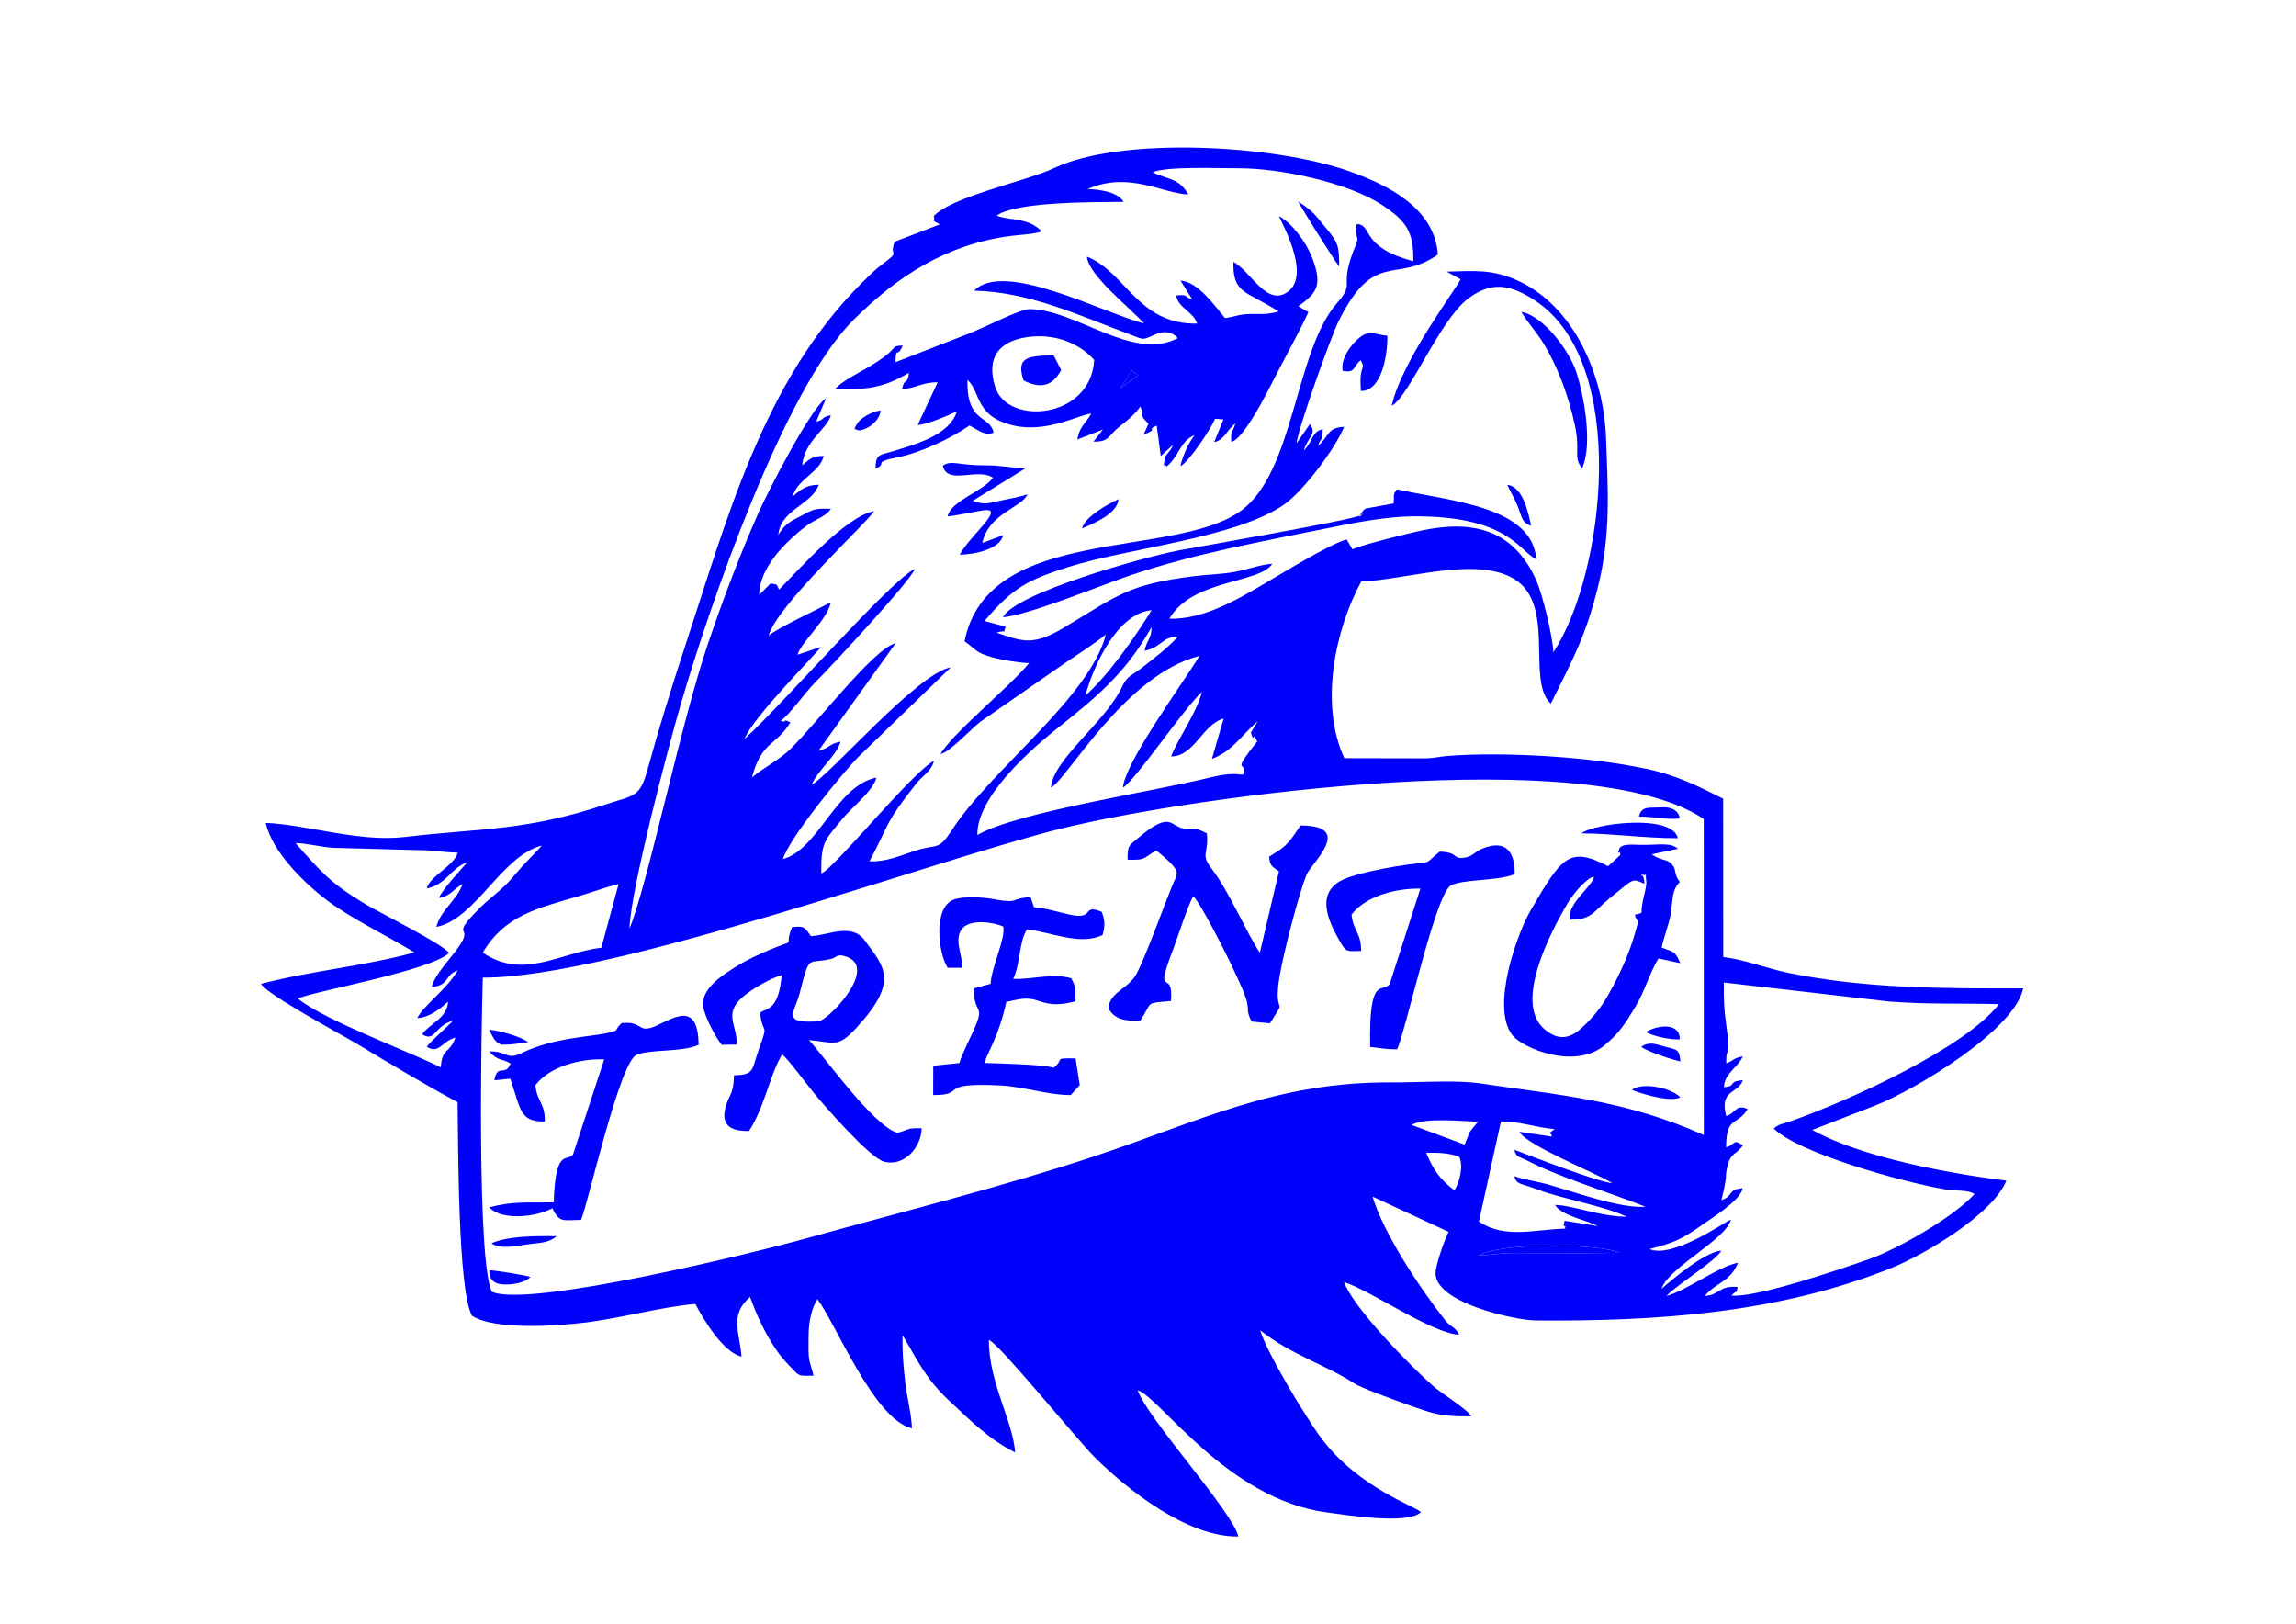
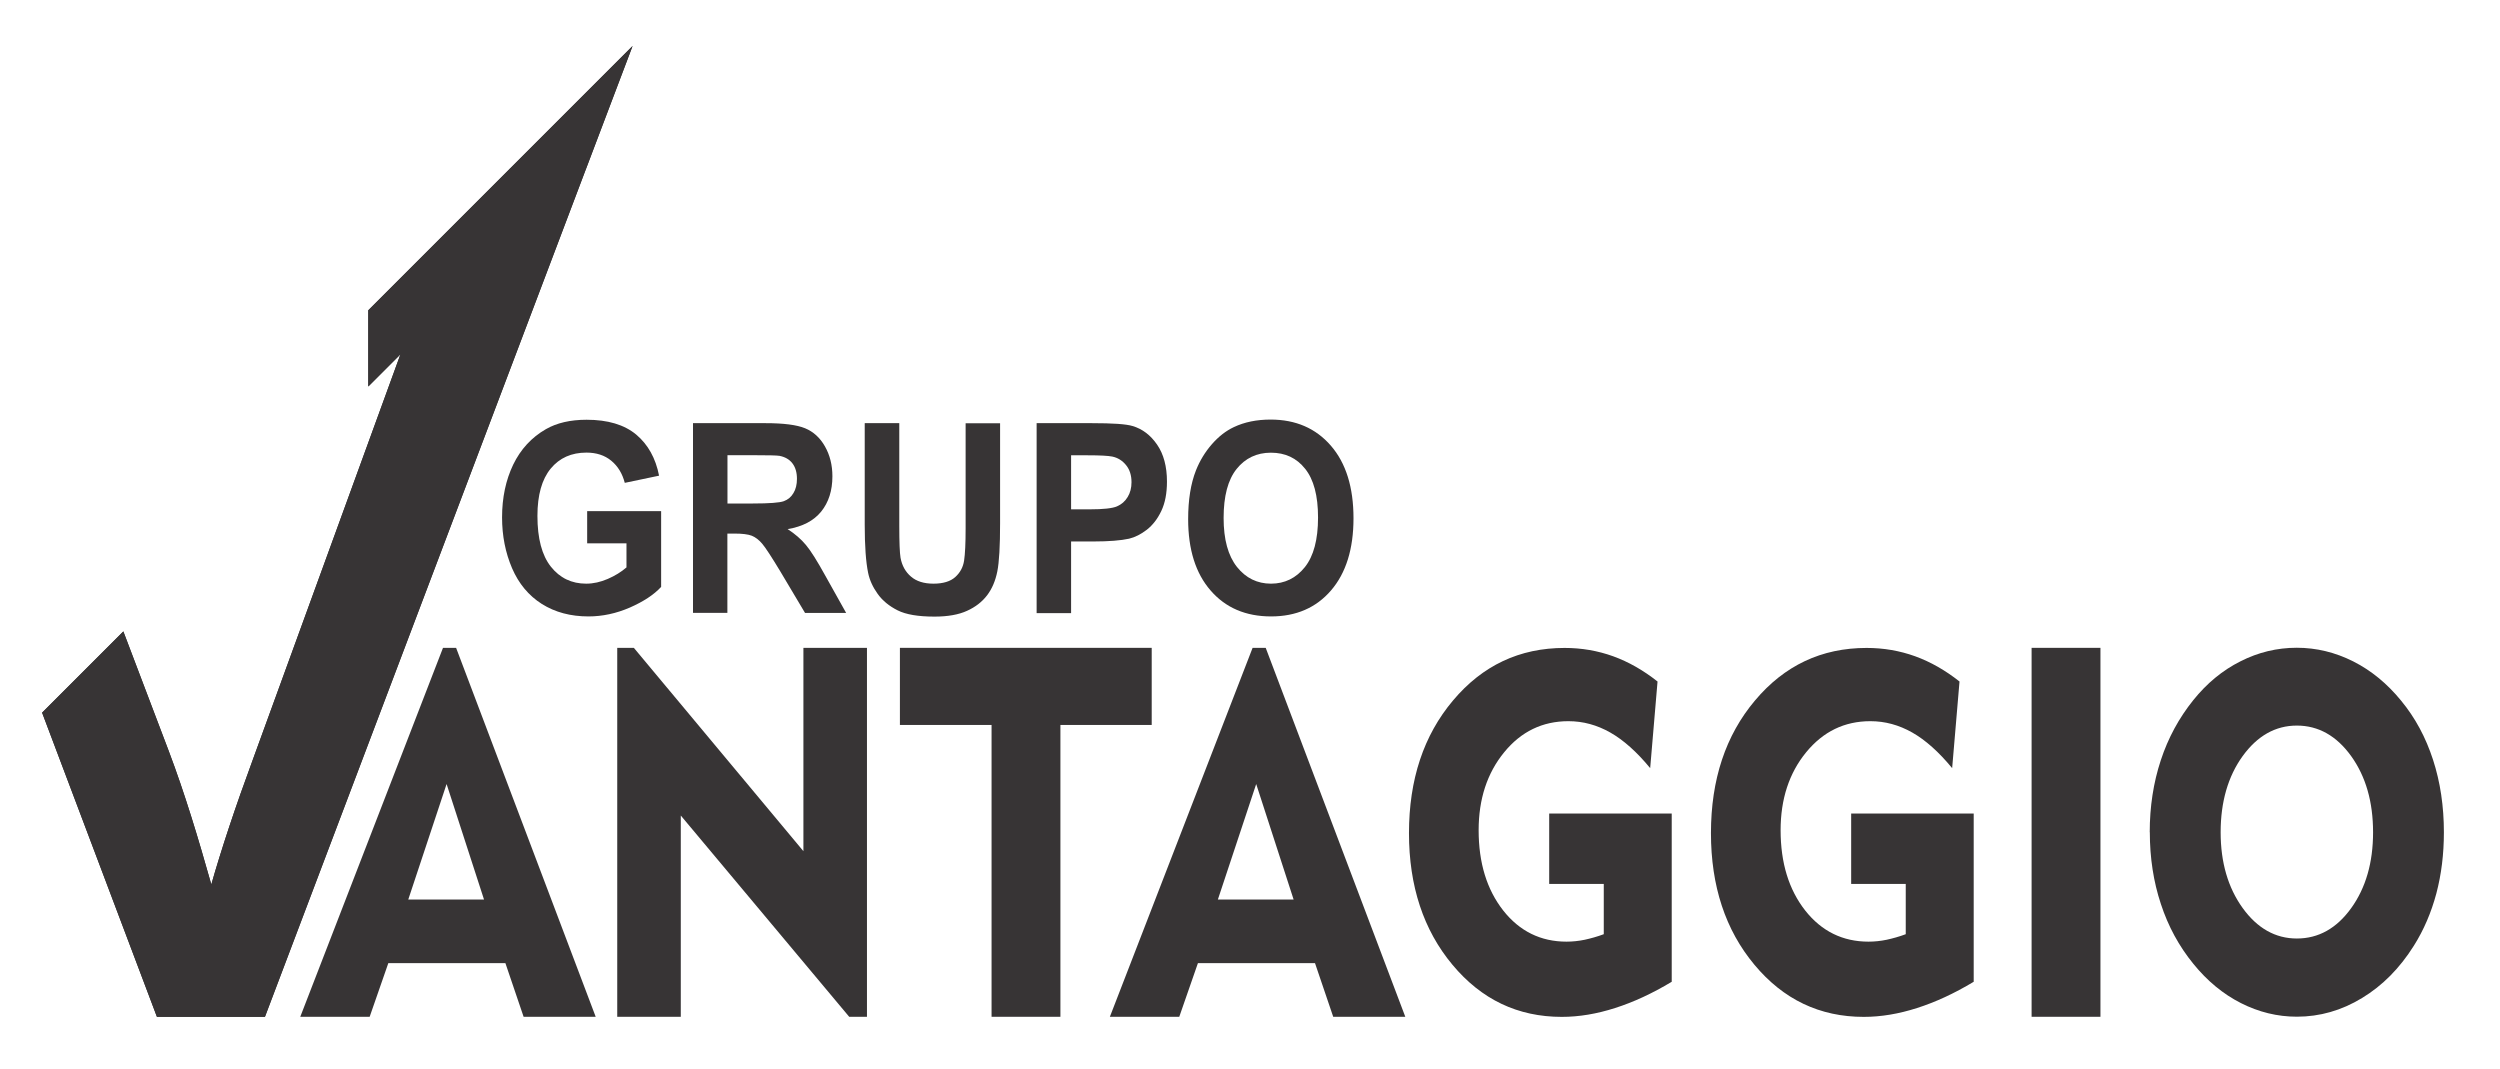
- <svg xmlns="http://www.w3.org/2000/svg" xml:space="preserve" width="297mm" height="210mm" version="1.1" style="shape-rendering:geometricPrecision; text-rendering:geometricPrecision; image-rendering:optimizeQuality; fill-rule:evenodd; clip-rule:evenodd" viewBox="0 0 29700 21000">
+ <svg xmlns="http://www.w3.org/2000/svg" xml:space="preserve" width="278.5mm" height="119mm" version="1.1" style="shape-rendering:geometricPrecision; text-rendering:geometricPrecision; image-rendering:optimizeQuality; fill-rule:evenodd; clip-rule:evenodd" viewBox="0 0 27850 11900">
  <defs>
    <style type="text/css">
   
-     .fil0 {fill:#0001FB}
+     .fil1 {fill:#373435}
+     .fil0 {fill:#373435;fill-rule:nonzero}
   
  </style>
  </defs>
-   <g id="Livello_x0020_1">
-     <g id="_1777504807120">
-       <g>
-         <path class="fil0" d="M17323 3446c0,-269 -12,-307 -178,-506 -143,-172 -154,-204 -351,-333 9,34 502,819 529,838z" />
-         <path class="fil0" d="M19497 6271c44,94 102,192 142,292 44,111 45,202 168,236 -39,-166 -106,-510 -311,-528z" />
-         <path class="fil0" d="M11081 5558c68,39 296,-83 311,-249 -115,12 -260,98 -303,168 -68,109 -16,62 -7,81z" />
-       </g>
-       <g>
-         <path class="fil0" d="M19131 16234c180,4 250,-28 428,-28 155,0 311,1 466,1 309,0 618,2 927,-4 -223,-110 -1472,-147 -1821,31z" />
-         <polygon class="fil0" points="14492,5020 14723,4853 14640,4790 " />
-       </g>
-       <g>
-         <path class="fil0" d="M19131 16234c349,-178 1598,-141 1821,-31 -309,6 -617,4 -927,4 -155,0 -311,-1 -466,-1 -178,0 -248,31 -428,28zm-683 -1324c146,-3 305,-1 429,54 57,118 3,327 -63,431 -191,-144 -270,-262 -366,-485zm1627 -210l-420 -62c82,170 989,534 1201,663 -148,-1 -1062,-351 -1268,-431 33,98 37,78 153,133 69,33 140,71 209,101 433,188 930,343 1337,504 -345,21 -913,-191 -1273,-292 -126,-35 -312,-62 -427,-105 40,117 59,81 323,181 288,109 829,203 1134,344 -333,2 -714,-151 -929,-152 82,140 428,202 552,273l-427 -68c-41,130 32,22 2,102 -380,7 -778,137 -1111,-93l284 -1292c255,-4 451,78 695,98 -110,80 -41,27 -36,95zm-1129 104l-687 -255c174,-98 635,-49 859,-41 -154,189 -84,90 -172,296zm-12585 1903c-193,-425 -135,-3376 -116,-4063 1682,6 5888,-1535 7480,-1927 1759,-433 6854,-1115 8314,-124l1 4087c-1022,-456 -1874,-516 -2895,-668 -313,-47 -809,-10 -1138,-13 -1511,-10 -2508,511 -3858,958 -1194,395 -2502,721 -3722,1060 -657,183 -3592,904 -4067,689zm16582 -2113c304,312 1657,694 2227,790 121,20 293,3 371,59 -261,291 -981,707 -1367,843 -358,126 -1455,502 -1779,470 103,-101 53,2 83,-111 -248,-21 -227,102 -426,116 161,-188 325,-175 431,-430 -253,47 -661,357 -928,431 143,-152 637,-451 711,-587 -208,15 -612,354 -773,493 90,-276 839,-638 897,-896 -76,32 -753,509 -1052,383 319,-85 404,-118 680,-313 142,-100 490,-313 526,-474 -204,14 -115,103 -276,153 87,-360 39,-260 72,-416 43,-207 120,-164 205,-292 -132,-87 -89,-14 -217,26 0,-419 151,-272 278,-496 -158,-65 -143,48 -277,92 -89,-350 152,-282 216,-464 -209,16 -67,76 -245,90 12,-191 178,-247 244,-399 -135,26 -113,57 -214,90 -4,-258 65,-30 0,-494 -29,-208 -34,-331 -31,-551l2137 246c535,40 902,20 1422,34 -442,568 -1927,1243 -2694,1514 -129,45 -137,29 -221,94zm-15165 -2337c-541,66 -1010,420 -1533,64 284,-483 710,-575 1242,-731 168,-49 352,-117 515,-157l-223 824zm-3955 -1353c143,1 341,54 489,61l1088 30c199,-1 326,28 522,33 -56,180 -361,299 -402,463 257,-51 316,-271 524,-338 -94,108 -323,351 -367,462 166,-33 161,-98 307,-182 -68,202 -290,345 -339,555 509,-101 842,-920 1364,-1052 -139,151 -245,252 -380,414 -128,154 -294,262 -434,404 -404,410 -41,181 -271,506 -95,134 -307,355 -340,505 232,-18 165,-158 338,-215 -153,257 -437,447 -525,618 157,-9 287,-113 399,-213 -13,217 -241,284 -336,422 173,107 154,-108 398,-175 -75,83 -300,277 -337,335 155,104 196,-71 370,-118 -74,214 -171,123 -190,387 -340,-181 -1494,-602 -1847,-890 141,-84 1710,-357 1954,-590 -71,-112 -897,-522 -1081,-632 -448,-269 -573,-414 -904,-790zm8820 -107c-8,-503 717,-1127 1066,-1403 502,-398 871,-715 1187,-1284 -2,161 -60,157 -90,307 230,-49 221,-181 431,-184 -122,142 -327,295 -476,411 -109,85 -184,101 -241,227 -209,462 -900,948 -925,1315 211,-106 951,-1455 1921,-1703 -204,338 -967,1380 -990,1704 164,-98 787,-1023 1022,-1239 -78,290 -279,548 -400,835 302,2 401,-408 681,-491l-152 523c273,-105 369,-294 593,-488l-89 148c50,163 13,-40 82,114 -329,413 -157,267 -171,382 -13,110 -9,-22 -445,86 -729,181 -2496,447 -3003,742zm1396 -1800c106,-388 413,-1064 857,-1105 -210,346 -566,849 -857,1105zm32 -6553c527,-231 957,53 1300,72 -115,-217 -285,-198 -461,-288 182,-80 838,-51 1112,-52 528,-2 1414,183 1853,473 309,204 414,342 407,729 -697,-183 -519,-472 -730,-480 -42,180 41,144 -12,267 -243,569 9,466 -242,751 -551,625 -551,2191 -1250,2693 -872,627 -3270,171 -3571,1685 158,112 137,144 354,206 115,33 355,74 481,76 -246,302 -1001,916 -1145,1176 123,-26 392,-324 517,-419l1100 -763c148,-99 389,-255 521,-364 -209,815 -1482,1744 -1990,2527 -182,280 -184,175 -474,269 -197,64 -373,146 -594,138 282,-532 183,-465 601,-1000 87,-111 204,-167 233,-300 -280,145 -1303,1409 -1457,1456 -5,-403 39,-419 275,-708 115,-141 399,-362 438,-531 -523,103 -748,929 -1209,1054 71,-256 781,-1130 986,-1332l1185 -1148c-431,77 -1527,1355 -1797,1518 49,-155 334,-391 370,-557 -154,31 -139,85 -284,117l998 -1390c-279,66 -993,1002 -1350,1357 -158,157 -346,244 -509,378 126,-472 306,-400 497,-710 -133,-68 -11,18 -125,-22 118,-81 320,-371 441,-491 202,-200 1265,-1346 1293,-1474 -336,173 -1686,1728 -2201,2200 91,-267 975,-1148 985,-1190l-301 101c51,-170 382,-445 431,-678 -207,110 -689,333 -804,431 109,-395 1285,-1468 1363,-1611 -370,73 -964,750 -1228,1015 -45,-81 -6,-58 -110,-79l-148 148c1,-249 179,-496 348,-663 100,-99 169,-161 283,-244 94,-68 238,-110 297,-207 -244,-6 -216,8 -422,111 -129,64 -189,113 -258,226 27,-326 438,-391 523,-648 -151,2 -225,55 -337,152 62,-228 351,-310 401,-524 -139,1 -172,30 -277,121 23,-313 329,-475 369,-649 -142,33 -67,54 -190,86l128 -303c-192,113 -758,1217 -878,1489 -247,562 -454,1109 -656,1705 -346,1021 -778,3112 -1008,3663 12,-490 505,-2362 669,-2920 369,-1259 1327,-4052 2224,-4947 573,-572 1212,-985 2042,-1091 112,-14 284,-22 386,-54 -14,-30 20,-1 -45,-54 -8,-7 -45,-30 -55,-36 -165,-88 -364,-65 -471,-120 271,-183 1255,-171 1642,-177 -78,-130 -316,-161 -462,-165zm7218 7499c-719,-158 -1855,-222 -2567,-166 -120,10 -165,31 -310,31l-1022 -2c-319,-684 -128,-1649 219,-2286 564,-19 1406,-306 1917,-65 638,301 199,1344 535,1645 292,-590 449,-868 608,-1504 171,-682 131,-1263 105,-1947 -31,-782 -405,-1691 -1149,-2023 -325,-145 -543,-123 -911,-113l179 99c-13,63 -765,1052 -890,1636 229,-120 622,-1122 1001,-1396 275,-198 508,-193 856,37 1214,803 906,3521 234,4547 -8,-201 -142,-753 -220,-928 -296,-662 -820,-787 -1489,-646 -151,32 -786,188 -890,243l-75 -128c-217,56 -870,459 -1095,590 -363,212 -775,446 -1199,435 299,-515 1171,-453 1332,-711 -151,10 -333,78 -489,106 -180,32 -353,33 -533,56 -848,107 -975,247 -1669,662 -397,238 -531,187 -875,68 156,-51 69,40 117,-78l-274 -73c371,-438 564,-532 1086,-699 757,-242 2176,-375 2793,-810 250,-176 656,-720 774,-1003 -225,13 -184,113 -338,246 43,-131 57,-29 60,-217 -151,40 -126,165 -245,277 49,-173 176,-207 80,-342l-173 249c14,-174 442,-1375 546,-1584 465,-930 739,-474 1282,-857 -44,-601 -643,-898 -1140,-1075 -983,-350 -2963,-453 -3825,-43 -358,170 -1313,363 -1557,621 34,79 -61,29 79,107l-584 224c-82,214 97,98 -168,298 -103,78 -169,148 -260,238 -1279,1275 -1747,3074 -2293,4727 -161,488 -336,1054 -471,1548 -105,384 -169,342 -552,469 -1041,345 -1586,301 -2592,419 -594,70 -1254,-158 -1799,-182 78,374 516,796 801,1008 329,244 773,453 1121,667 -643,178 -1337,236 -1984,407 84,144 1047,658 1266,790 403,244 866,519 1277,740 9,518 1,2449 188,2763 290,189 1117,131 1487,84 465,-60 946,-196 1400,-238 116,220 367,630 598,681 -21,-303 -163,-539 111,-770 74,208 179,440 302,628 76,116 112,163 206,260 136,140 100,133 311,129 -18,-104 -51,-148 -60,-253 -6,-78 -2,-199 -2,-280 1,-158 36,-333 113,-457 240,315 732,1557 1223,1672 -2,-169 -68,-424 -87,-599 -23,-205 -40,-394 -33,-607 209,357 307,574 615,860 266,247 492,481 840,657 -26,-402 -340,-901 -340,-1456 122,36 1155,1305 1364,1513 434,432 1211,1041 1864,1030 -73,-321 -1185,-1536 -1302,-1891 288,89 1159,1411 2448,1580 246,32 1046,162 1214,-3 -44,-69 -795,-303 -1285,-954 -193,-256 -715,-1122 -793,-1400 386,312 869,457 1222,691 82,55 558,227 690,274 337,119 432,155 818,148 -48,-88 -379,-293 -488,-387 -303,-264 -1044,-1025 -1157,-1349 369,122 1121,657 1489,682 -65,-123 -94,-78 -186,-194 -324,-411 -795,-1122 -934,-1593l983 456c-56,112 -149,380 -166,505 -57,406 1031,639 1291,641 1566,13 3141,-92 4605,-679 428,-172 1313,-696 1485,-1129 -749,-94 -1877,-302 -2510,-656l817 -317c530,-209 1801,-977 1911,-1513 -1038,0 -2031,4 -3031,-200 -284,-58 -560,-170 -849,-207l-1 -2047c-358,-180 -609,-304 -1008,-391z" />
-         <path class="fil0" d="M14640 4790l83 63 -230 167 148 -230zm-486 -135c-43,766 -1119,852 -1279,354 -122,-379 41,-597 420,-650 324,-45 650,61 859,296zm1801 -1273c-10,423 157,372 585,647 -166,43 -191,29 -367,32 -143,2 -204,36 -327,53 -137,-164 -348,-470 -576,-485l152 243c-130,-40 -28,-65 -207,-51 26,166 221,206 270,364 -766,15 -923,-668 -1425,-866 17,240 567,670 741,866 -565,-152 -1815,-820 -2200,-426 717,17 1355,320 2014,566 190,71 153,79 327,1 106,-48 213,-43 294,47 -581,309 -1322,-374 -1919,-375 -135,0 -578,244 -868,349l-865 337c1,-213 33,-49 92,-216 -193,14 2,16 -442,280 -143,85 -329,172 -435,285 389,9 629,-11 958,-212 -13,163 -52,43 -90,213 171,-10 267,-93 462,-89l-258 551c129,-4 441,-143 507,-177 -94,320 -580,438 -807,511 -186,60 -244,30 -246,230 173,-69 -66,-76 293,-147 281,-56 685,-241 922,-410 120,62 202,139 314,92 -55,-235 -350,-114 -340,-682 177,154 90,479 609,593 425,93 841,-145 993,-157 -81,142 -148,159 -181,336l332 -130 -123 157c210,5 192,-82 339,-196 101,-79 196,-155 269,-259 59,144 -38,81 104,223l-62 140c210,-78 22,-55 169,-115l52 393 158 -144c-28,89 -102,119 -109,188 -16,156 -15,31 26,91 148,-108 182,-341 363,-404 -82,99 -158,279 -184,401 117,-63 391,-478 449,-614l108 9 -120 293c132,-27 152,-140 275,-244 -37,133 -65,82 -53,240 154,-25 463,-635 541,-790 150,-297 325,-603 456,-887l-129 -76c206,-158 330,-236 178,-627 -76,-196 -257,-448 -431,-539 9,40 417,732 129,968 -278,227 -488,-254 -719,-377z" />
-         <path class="fil0" d="M10769 12396c45,-12 63,-72 197,-16 385,159 -257,821 -379,829 -487,32 -308,-104 -239,-376 130,-518 96,-351 422,-436zm-1430 1117l192 -3c4,-259 -173,-395 72,-612 109,-97 365,-248 509,-286 -42,475 -205,423 -280,487 34,315 119,95 -18,478 -93,260 -50,326 -320,330 -4,273 -77,251 -117,450 -45,223 118,274 311,271 199,-295 275,-745 430,-991 85,70 316,384 403,491 147,180 726,842 911,895 261,75 489,-189 490,-431 -216,-4 -147,17 -314,60 -308,-94 -901,-928 -1142,-1200 338,29 367,107 615,-162 562,-609 347,-795 104,-1128 -168,-231 -472,-64 -695,-55 -83,-113 -79,-136 -245,-115 -125,304 120,110 -379,331 -190,84 -308,149 -480,266 -133,91 -308,241 -291,417 12,129 163,416 243,509z" />
-         <path class="fil0" d="M14586 11119c238,5 185,-10 371,-120 64,53 154,125 213,193 91,105 45,137 -3,253 -111,271 -347,930 -466,1150 -109,202 -344,227 -363,447 92,161 241,160 412,159 168,-254 47,-222 397,-255 37,-453 -231,13 25,-660 70,-184 181,-540 263,-697 107,97 654,1169 695,1369 29,141 -11,105 59,254l238 23c251,-386 29,-43 128,-623 50,-293 236,-1021 346,-1299 58,-147 630,-639 -80,-636 -175,273 -209,279 -405,404 16,130 39,121 128,189l-247 1051c-167,-244 -399,-795 -620,-1081 -158,-204 -36,-188 -66,-463 -236,-115 -132,-31 -300,-61 -174,-31 -167,-232 -575,111 -136,114 -151,103 -150,292z" />
-         <path class="fil0" d="M21273 11430c-18,-184 -47,-56 -37,-121 89,35 39,-62 59,86 12,92 -61,243 -62,412l-85 24c30,136 74,-9 -2,251 -78,270 -201,533 -339,779 -98,174 -191,284 -328,416 -165,160 -320,190 -504,31 -391,-339 73,-1233 293,-1609 187,-320 492,-493 272,-229 -135,162 -240,256 -238,424 283,6 305,-100 511,-269 351,-287 292,-258 459,-196zm-312 -373l-160 146c-503,-263 -599,-118 -997,563 -180,308 -519,1253 -245,1617 133,176 810,454 1193,139 199,-164 271,-284 402,-500 121,-199 191,-453 299,-626l282 61c-70,-164 -85,-142 -241,-201 30,-140 89,-284 116,-427 31,-166 6,-311 120,-423 -91,-112 -30,-154 -112,-236 -66,-66 -135,-36 -252,-121l338 -71c-92,-86 -240,-49 -470,-51 -129,-1 -270,-23 -294,66 -26,96 19,-29 20,66z" />
-         <path class="fil0" d="M12261 12517l189 0c-1,-177 -123,-387 9,-520 109,-110 394,-70 518,-14 36,144 -155,536 -163,741l-217 59c-1,341 140,203 20,490 -55,132 -173,356 -207,476l-338 35 -1 379c449,2 24,-168 874,-124 306,16 611,125 905,124l117 -129 -54 -345c-309,-4 -128,4 -286,121 -98,-42 -740,-57 -894,-62 49,-155 190,-351 284,-790 164,-32 255,-72 425,-11 169,60 297,47 467,4 1,-164 21,-153 -50,-298 -236,-72 -512,18 -753,7 96,-196 71,-472 179,-639 300,29 681,214 977,72 34,-113 33,-192 -11,-300 -267,-110 -78,109 -409,37 -147,-32 -320,-87 -467,-96l-44 -131c-275,15 -135,88 -471,27 -147,-27 -389,-41 -518,3 -279,96 -204,706 -83,883z" />
-         <path class="fil0" d="M7516 15778c93,-219 499,-2044 718,-2135 186,-78 586,-30 803,-130 -7,-568 -317,-350 -554,-244 -238,106 -162,-68 -442,-37 -119,116 -12,81 -155,121 -209,58 -706,57 -1134,265 -206,100 -182,-25 -424,-20 122,135 152,82 277,158 -68,176 -173,-9 -210,216l205 -21c140,401 120,558 447,554 5,-244 -102,-253 -121,-470 186,-244 579,-344 890,-334l-404 1231c-75,99 -228,-97 -249,618 -346,7 -507,-18 -836,64 171,183 626,121 818,12 93,196 140,152 371,152z" />
-         <path class="fil0" d="M18623 11015c-248,199 -24,100 -583,193 -173,29 -490,92 -649,160 -385,166 -212,539 -64,798 91,159 92,134 280,133 0,-240 -103,-258 -124,-470 185,-244 585,-343 890,-336l-397 1236c-97,123 -270,-140 -252,812 138,13 185,31 349,30 120,-272 478,-1933 683,-2112 143,-94 614,-58 837,-154 4,-281 -107,-456 -420,-329 -111,45 -121,109 -253,119 -137,10 -47,-70 -297,-81z" />
-         <path class="fil0" d="M15202 7128c-413,82 -2065,539 -2229,855 328,-25 1282,-419 1663,-547 863,-290 1768,-447 2661,-630 275,-56 675,-125 957,-128 1249,-14 1395,446 1620,558 -54,-685 -1085,-750 -1805,-907 -58,86 -30,56 -41,182l-363 66 -26 21c-2,2 -8,10 -10,12 -138,177 83,-39 -36,56 -68,54 -2266,436 -2391,461z" />
-         <path class="fil0" d="M12196 6023c61,259 439,21 649,155 -130,181 -544,296 -587,501 86,-8 209,-34 297,-49 144,-25 307,-74 253,36 -59,119 -300,333 -394,508 175,-1 520,-65 564,-254l-271 102c82,-387 518,-458 583,-629 -86,32 -258,62 -355,83 -156,34 -198,56 -353,2l680 -419c-185,-10 -329,-43 -535,-41 -331,2 -415,-73 -531,4z" />
-         <path class="fil0" d="M19680 4034c68,122 207,274 296,423 187,314 316,679 394,1033 78,358 -25,414 95,568 142,-312 24,-955 -80,-1261 -90,-263 -419,-712 -704,-763z" />
-         <path class="fil0" d="M17605 5057c279,2 345,-496 342,-714 -207,-23 -246,-98 -422,81 -92,94 -183,248 -156,372 167,33 133,-54 231,-137 78,128 -27,48 5,397z" />
-         <path class="fil0" d="M20458 10778c408,3 816,63 1246,63 -72,-322 -1097,-190 -1246,-63z" />
-         <path class="fil0" d="M13240 4920c221,113 375,75 487,-134l-98 -191c-356,8 -482,31 -390,325z" />
-         <path class="fil0" d="M6358 16080c101,78 312,38 447,17 166,-26 282,-13 396,-109 -257,-3 -623,-6 -844,92z" />
-         <path class="fil0" d="M6861 16515c-43,-19 -481,-90 -532,-86 -1,144 85,185 219,184 99,-1 249,-25 313,-98z" />
-         <path class="fil0" d="M21201 10561c186,0 344,42 528,25 -20,-125 -136,-151 -237,-144 -153,10 -260,-25 -291,120z" />
-         <path class="fil0" d="M21109 14097c6,4 467,174 626,96 -114,-125 -495,-203 -626,-96z" />
-         <path class="fil0" d="M21232 13538c58,56 402,169 505,190 -13,-160 -44,-150 -194,-190 -124,-33 -207,-71 -311,-1z" />
-         <path class="fil0" d="M6486 13512c164,0 205,-17 345,-33 -86,-70 -370,-151 -504,-161 51,95 69,160 159,194z" />
-         <path class="fil0" d="M13997 6834c163,-68 459,-195 472,-378 -133,60 -438,228 -472,378z" />
-         <path class="fil0" d="M21294 13347c68,52 337,106 435,95 2,-227 -302,-181 -435,-95z" />
-       </g>
+   <g id="Capa_x0020_1">
+     <g id="_2227583709024">
+       <path class="fil0" d="M23948 9272c0,-286 41,-553 123,-802 82,-250 203,-472 362,-670 151,-188 326,-333 526,-433 199,-101 408,-151 627,-151 219,0 428,51 629,152 200,101 378,247 533,437 157,190 275,409 356,659 81,249 121,519 121,808 0,242 -28,469 -84,681 -57,213 -140,407 -251,583 -157,250 -349,444 -577,582 -228,139 -471,208 -726,208 -217,0 -425,-51 -624,-152 -199,-101 -375,-247 -529,-437 -160,-196 -281,-419 -362,-667 -82,-247 -123,-514 -123,-800zm790 0c0,335 82,617 245,843 163,226 365,340 604,340 241,0 443,-113 605,-338 163,-226 244,-508 244,-845 0,-339 -81,-622 -244,-849 -163,-226 -365,-340 -605,-340 -239,0 -440,114 -604,340 -163,226 -245,510 -245,849z" />
+       <polygon class="fil0" points="22632,11327 22632,7217 23399,7217 23399,11327 " />
+       <path class="fil0" d="M21987 9063l0 1874c-216,130 -426,227 -630,292 -205,66 -403,99 -595,99 -489,0 -895,-193 -1218,-581 -323,-387 -484,-877 -484,-1466 0,-596 163,-1089 491,-1478 328,-390 741,-585 1243,-585 189,0 369,31 541,93 171,62 336,156 494,281l-82 965c-149,-181 -297,-313 -445,-397 -148,-84 -303,-126 -466,-126 -288,0 -526,115 -716,347 -189,231 -284,521 -284,867 0,366 92,663 274,895 182,231 418,347 705,347 67,0 134,-7 202,-21 68,-15 138,-34 213,-62l0 -560 -608 0 0 -784 1366 0z" />
+       <path class="fil0" d="M18623 9063l0 1874c-216,130 -426,227 -630,292 -205,66 -403,99 -595,99 -489,0 -895,-193 -1218,-581 -323,-387 -484,-877 -484,-1466 0,-596 163,-1089 491,-1478 328,-390 741,-585 1243,-585 189,0 369,31 541,93 171,62 336,156 494,281l-82 965c-149,-181 -297,-313 -445,-397 -148,-84 -303,-126 -466,-126 -288,0 -527,115 -716,347 -189,231 -284,521 -284,867 0,366 92,663 274,895 182,231 418,347 705,347 67,0 134,-7 202,-21 68,-15 138,-34 213,-62l0 -560 -608 0 0 -784 1366 0z" />
+       <path class="fil0" d="M12364 11327l1590 -4110 146 0 1555 4110 -803 0 -203 -598 -1304 0 -208 598 -772 0zm1203 -1306l844 0 -417 -1287 -427 1287z" />
+       <polygon class="fil0" points="11046,11327 11046,8076 10025,8076 10025,7217 12830,7217 12830,8076 11813,8076 11813,11327 " />
+       <polygon class="fil0" points="6876,11327 6876,7217 7061,7217 8950,9482 8950,7217 9658,7217 9658,11327 9460,11327 7584,9085 7584,11327 " />
+       <path class="fil0" d="M3345 11327l1590 -4110 146 0 1555 4110 -803 0 -203 -598 -1304 0 -208 598 -772 0zm1203 -1306l844 0 -417 -1287 -427 1287z" />
+       <path class="fil1" d="M4103 3456l2944 -2944 -518 1367 -2426 2426 0 -850zm-2355 7871l-1279 -3388 905 -905 506 1333c179,473 329,972 474,1486 111,-389 265,-856 467,-1403l1640 -4503 2067 -2067 -3577 9448 -1204 0z" />
+       <path class="fil0" d="M13236 5784c0,-216 29,-397 87,-544 43,-108 102,-205 177,-291 75,-86 156,-149 245,-191 118,-56 255,-84 409,-84 280,0 504,97 672,291 168,194 252,463 252,809 0,342 -84,610 -250,803 -167,194 -390,290 -668,290 -282,0 -507,-96 -674,-289 -167,-192 -250,-457 -250,-795zm395 -14c0,240 50,421 149,546 99,124 226,186 379,186 153,0 279,-62 377,-184 98,-123 147,-307 147,-553 0,-243 -48,-424 -144,-543 -95,-120 -222,-179 -381,-179 -158,0 -286,61 -382,181 -97,121 -145,303 -145,547z" />
+       <path class="fil0" d="M11548 6829l0 -2115 614 0c233,0 384,10 455,32 109,32 200,101 273,207 73,106 110,244 110,412 0,130 -21,239 -63,327 -42,89 -96,158 -161,209 -65,50 -131,84 -198,100 -91,20 -224,31 -397,31l-249 0 0 798 -384 0zm384 -1758l0 603 209 0c151,0 251,-11 302,-33 51,-22 91,-57 119,-104 29,-47 43,-102 43,-165 0,-77 -20,-141 -61,-191 -41,-50 -91,-82 -154,-95 -45,-9 -137,-14 -275,-14l-184 0z" />
+       <path class="fil0" d="M9634 4714l384 0 0 1146c0,182 5,300 14,354 16,87 55,157 116,209 61,53 145,79 251,79 107,0 189,-25 243,-74 55,-50 87,-110 98,-183 11,-72 17,-192 17,-359l0 -1171 384 0 0 1112c0,254 -10,434 -31,539 -21,105 -59,194 -114,266 -55,72 -129,130 -222,172 -93,43 -214,65 -364,65 -181,0 -318,-23 -411,-70 -93,-47 -167,-107 -221,-182 -54,-75 -90,-153 -107,-235 -25,-121 -38,-300 -38,-537l0 -1130z" />
+       <path class="fil0" d="M7720 6829l0 -2115 807 0c203,0 350,19 442,57 92,38 166,105 221,202 55,97 83,208 83,333 0,159 -42,290 -125,393 -84,103 -208,168 -374,195 83,54 151,113 204,177 54,64 126,179 217,344l231 413 -458 0 -275 -462c-99,-164 -166,-267 -203,-310 -36,-42 -75,-72 -115,-88 -41,-16 -106,-24 -194,-24l-78 0 0 883 -384 0zm384 -1220l284 0c184,0 298,-9 344,-26 46,-17 82,-47 107,-90 26,-42 39,-96 39,-159 0,-71 -17,-129 -51,-173 -34,-44 -82,-71 -144,-83 -31,-5 -125,-7 -280,-7l-299 0 0 538z" />
+       <path class="fil0" d="M6541 6052l0 -358 824 0 0 844c-80,87 -196,163 -348,230 -152,66 -306,99 -462,99 -198,0 -371,-46 -519,-139 -147,-93 -258,-227 -332,-399 -74,-173 -111,-361 -111,-565 0,-221 42,-417 124,-588 83,-171 204,-303 364,-395 122,-70 273,-105 454,-105 235,0 420,55 552,165 132,111 217,263 255,458l-382 80c-27,-104 -77,-186 -151,-247 -73,-60 -165,-90 -276,-90 -167,0 -300,59 -398,178 -98,119 -148,294 -148,527 0,252 50,440 150,566 100,126 231,189 393,189 80,0 160,-18 241,-53 81,-35 150,-78 208,-128l0 -268 -437 0z" />
+       <path class="fil1" d="M4103 3456l2944 -2944 -518 1367 -3577 9448 -1204 0 -1279 -3388 905 -905 506 1333c179,473 329,972 474,1486 111,-389 265,-856 467,-1403l1640 -4503 -359 359 0 -850z" />
    </g>
  </g>
</svg>
